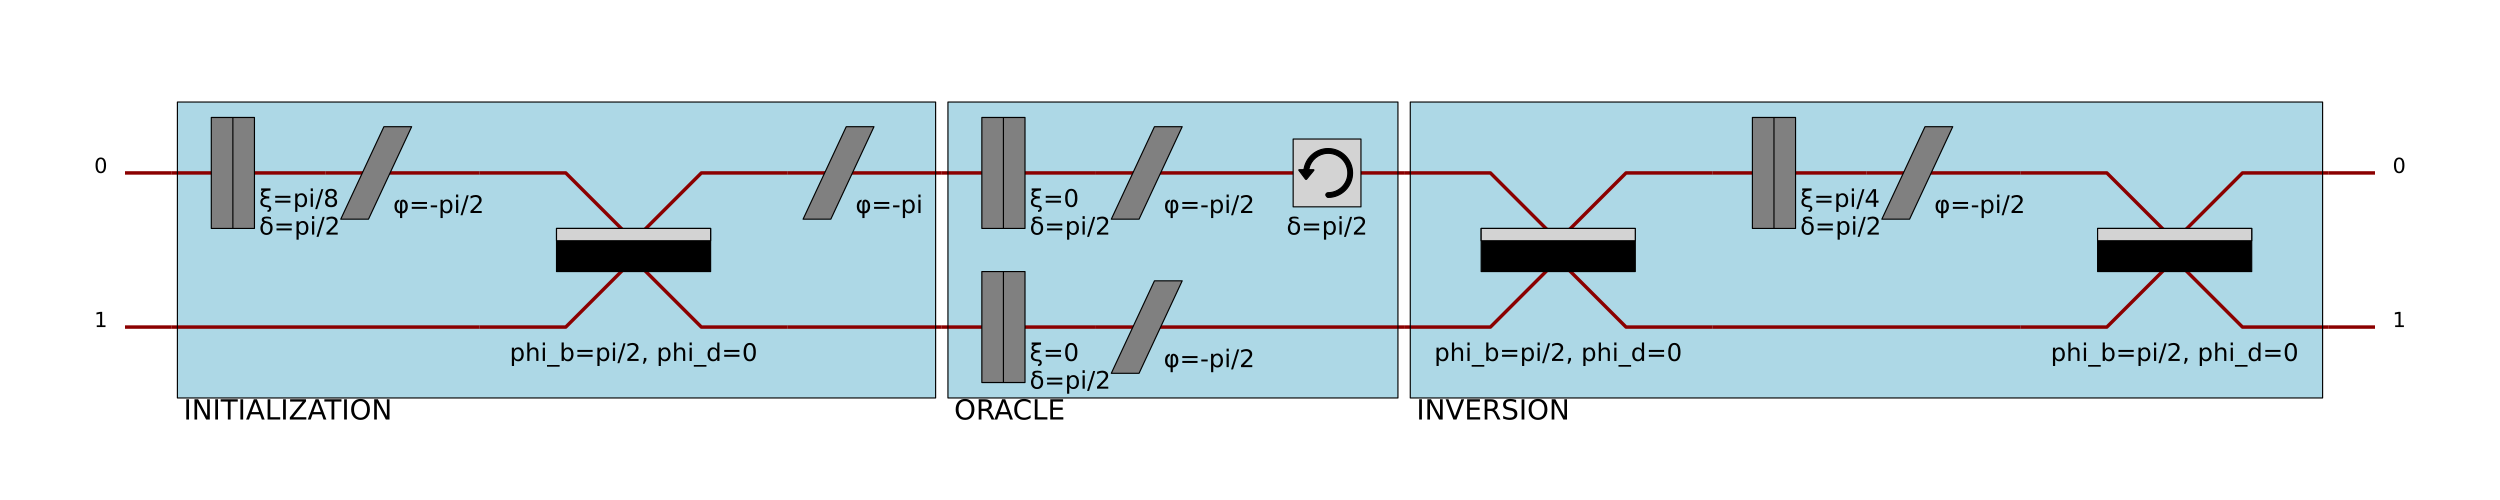
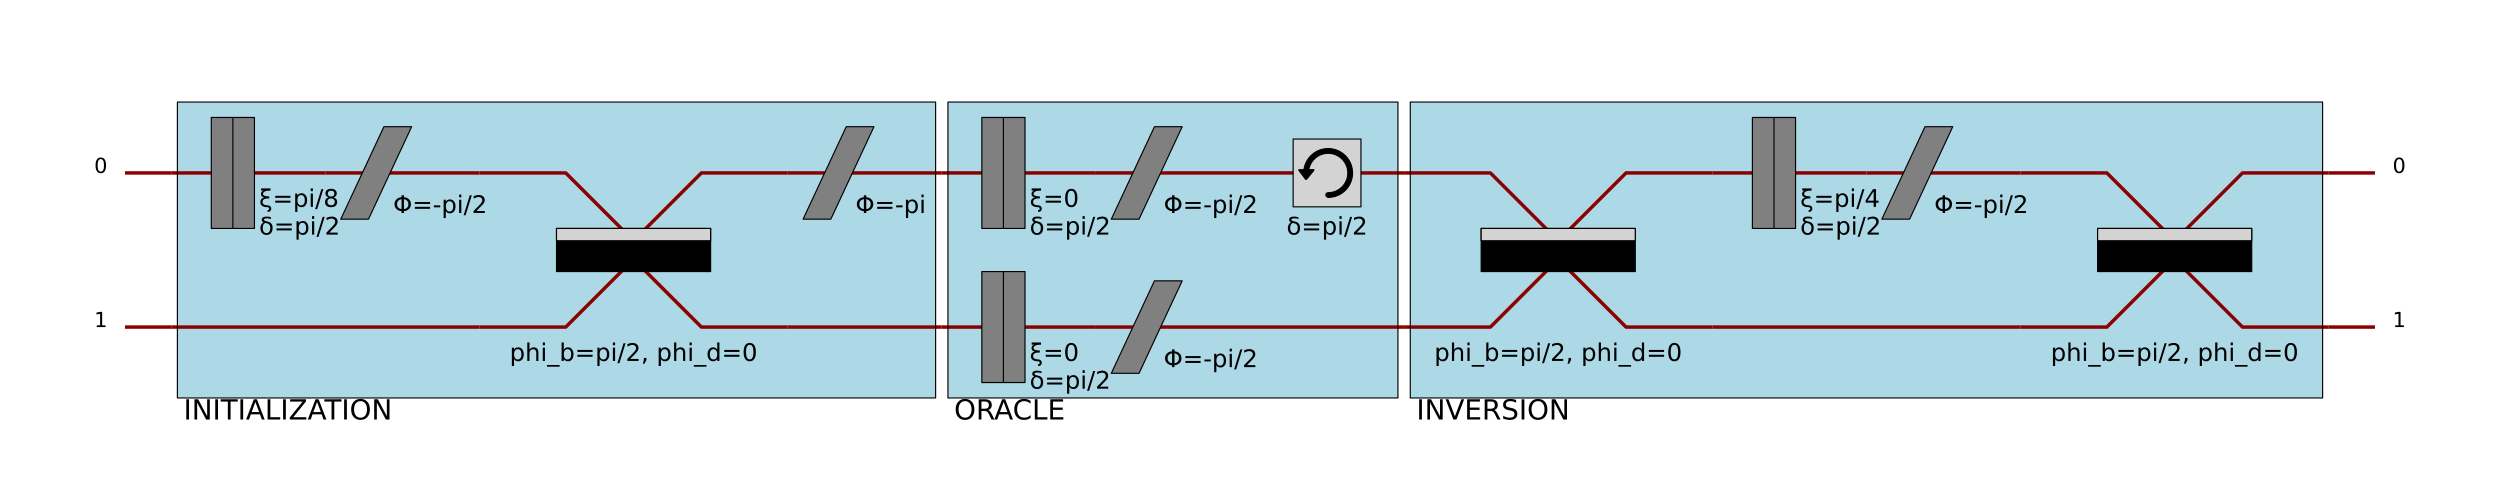
<svg xmlns="http://www.w3.org/2000/svg" xmlns:xlink="http://www.w3.org/1999/xlink" width="2160pt" height="432pt" viewBox="0 0 2160 432" version="1.1">
  <defs>
    <style type="text/css">*{stroke-linejoin: round; stroke-linecap: butt}</style>
  </defs>
  <g id="figure_1">
    <g id="patch_1">
      <path d="M 0 432 L 2160 432 L 2160 0 L 0 0 z " style="fill: #ffffff" />
    </g>
    <g id="axes_1">
      <g id="PatchCollection_1">
        <path d="M 108 149.425 L 147.945 149.425 " clip-path="url(#staticClipPath)" style="fill: none; stroke: #8b0000; stroke-width: 3" />
        <path d="M 108 282.575 L 147.945 282.575 " clip-path="url(#staticClipPath)" style="fill: none; stroke: #8b0000; stroke-width: 3" />
        <path d="M 153.271 88.175 L 808.373 88.175 L 808.373 343.825 L 153.271 343.825 z " clip-path="url(#staticClipPath)" style="fill: #add8e6" />
        <path d="M 147.945 149.425 L 281.096 149.425 " clip-path="url(#staticClipPath)" style="fill: none; stroke: #8b0000; stroke-width: 3" />
        <path d="M 182.564 101.49 L 219.847 101.49 L 219.847 197.359 L 182.564 197.359 z " clip-path="url(#staticClipPath)" style="fill: #808080; stroke: #000000" />
        <path d="M 201.205 101.49 L 201.205 197.359 " clip-path="url(#staticClipPath)" style="fill: none; stroke: #000000" />
        <path d="M 281.096 149.425 L 414.247 149.425 " clip-path="url(#staticClipPath)" style="fill: none; stroke: #8b0000; stroke-width: 3" />
        <path d="M 294.411 189.37 L 318.378 189.37 L 355.66 109.479 L 331.693 109.479 L 294.411 189.37 L 318.378 189.37 z " clip-path="url(#staticClipPath)" style="fill: #808080; stroke: #000000" />
        <path d="M 147.945 282.575 L 414.247 282.575 " clip-path="url(#staticClipPath)" style="fill: none; stroke: #8b0000; stroke-width: 3" />
        <path d="M 414.247 149.425 L 488.811 149.425 L 539.408 200.022 " clip-path="url(#staticClipPath)" style="fill: none; stroke: #8b0000; stroke-width: 3" />
        <path d="M 555.386 200.022 L 605.984 149.425 L 680.548 149.425 " clip-path="url(#staticClipPath)" style="fill: none; stroke: #8b0000; stroke-width: 3" />
        <path d="M 414.247 282.575 L 488.811 282.575 L 539.408 231.978 " clip-path="url(#staticClipPath)" style="fill: none; stroke: #8b0000; stroke-width: 3" />
        <path d="M 555.386 231.978 L 605.984 282.575 L 680.548 282.575 " clip-path="url(#staticClipPath)" style="fill: none; stroke: #8b0000; stroke-width: 3" />
        <path d="M 480.822 197.359 L 613.973 197.359 L 613.973 234.641 L 480.822 234.641 z " clip-path="url(#staticClipPath)" style="stroke: #000000" />
        <path d="M 480.822 197.359 L 613.973 197.359 L 613.973 208.011 L 480.822 208.011 z " clip-path="url(#staticClipPath)" style="fill: #d3d3d3; stroke: #000000" />
        <path d="M 680.548 149.425 L 813.699 149.425 " clip-path="url(#staticClipPath)" style="fill: none; stroke: #8b0000; stroke-width: 3" />
        <path d="M 693.863 189.37 L 717.83 189.37 L 755.112 109.479 L 731.145 109.479 L 693.863 189.37 L 717.83 189.37 z " clip-path="url(#staticClipPath)" style="fill: #808080; stroke: #000000" />
        <path d="M 680.548 282.575 L 813.699 282.575 " clip-path="url(#staticClipPath)" style="fill: none; stroke: #8b0000; stroke-width: 3" />
        <path d="M 153.271 88.175 L 808.373 88.175 L 808.373 343.825 L 153.271 343.825 L 153.271 88.175 z " clip-path="url(#staticClipPath)" style="fill: none; stroke: #000000" />
        <path d="M 819.025 88.175 L 1207.825 88.175 L 1207.825 343.825 L 819.025 343.825 z " clip-path="url(#staticClipPath)" style="fill: #add8e6" />
        <path d="M 813.699 149.425 L 946.849 149.425 " clip-path="url(#staticClipPath)" style="fill: none; stroke: #8b0000; stroke-width: 3" />
        <path d="M 848.318 101.49 L 885.6 101.49 L 885.6 197.359 L 848.318 197.359 z " clip-path="url(#staticClipPath)" style="fill: #808080; stroke: #000000" />
        <path d="M 866.959 101.49 L 866.959 197.359 " clip-path="url(#staticClipPath)" style="fill: none; stroke: #000000" />
        <path d="M 946.849 149.425 L 1080 149.425 " clip-path="url(#staticClipPath)" style="fill: none; stroke: #8b0000; stroke-width: 3" />
        <path d="M 960.164 189.37 L 984.132 189.37 L 1021.414 109.479 L 997.447 109.479 L 960.164 189.37 L 984.132 189.37 z " clip-path="url(#staticClipPath)" style="fill: #808080; stroke: #000000" />
        <path d="M 1080 149.425 L 1119.945 149.425 " clip-path="url(#staticClipPath)" style="fill: none; stroke: #8b0000; stroke-width: 3" />
        <path d="M 1173.205 149.425 L 1213.151 149.425 " clip-path="url(#staticClipPath)" style="fill: none; stroke: #8b0000; stroke-width: 3" />
        <path d="M 1117.282 120.132 L 1175.868 120.132 L 1175.868 178.718 L 1117.282 178.718 z " clip-path="url(#staticClipPath)" style="fill: #d3d3d3; stroke: #000000" />
        <path d="M 1127.934 154.751 C 1128.219 155.1 1128.68 155.1 1128.965 154.751 L 1135.103 147.238 C 1135.388 146.889 1135.255 146.607 1134.805 146.607 L 1131.556 146.607 C 1131.106 146.607 1130.8 146.248 1130.898 145.808 C 1132.573 138.176 1139.385 132.445 1147.515 132.445 C 1156.9 132.445 1164.532 140.08 1164.532 149.462 C 1164.532 158.844 1156.9 166.479 1147.515 166.479 C 1146.392 166.479 1145.478 167.39 1145.478 168.516 Q 1146.389 170.554 1147.515 170.554 C 1159.145 170.554 1168.606 161.095 1168.606 149.462 C 1168.606 137.833 1159.147 128.371 1147.515 128.371 C 1137.135 128.371 1128.485 135.913 1126.747 145.803 C 1126.669 146.246 1126.257 146.608 1125.806 146.608 L 1122.608 146.608 C 1122.158 146.608 1122.025 146.89 1122.31 147.239 L 1127.934 154.751 " clip-path="url(#staticClipPath)" style="stroke: #000000" />
        <path d="M 813.699 282.575 L 946.849 282.575 " clip-path="url(#staticClipPath)" style="fill: none; stroke: #8b0000; stroke-width: 3" />
        <path d="M 848.318 234.641 L 885.6 234.641 L 885.6 330.51 L 848.318 330.51 z " clip-path="url(#staticClipPath)" style="fill: #808080; stroke: #000000" />
        <path d="M 866.959 234.641 L 866.959 330.51 " clip-path="url(#staticClipPath)" style="fill: none; stroke: #000000" />
        <path d="M 946.849 282.575 L 1080 282.575 " clip-path="url(#staticClipPath)" style="fill: none; stroke: #8b0000; stroke-width: 3" />
        <path d="M 960.164 322.521 L 984.132 322.521 L 1021.414 242.63 L 997.447 242.63 L 960.164 322.521 L 984.132 322.521 z " clip-path="url(#staticClipPath)" style="fill: #808080; stroke: #000000" />
        <path d="M 1080 282.575 L 1213.151 282.575 " clip-path="url(#staticClipPath)" style="fill: none; stroke: #8b0000; stroke-width: 3" />
        <path d="M 819.025 88.175 L 1207.825 88.175 L 1207.825 343.825 L 819.025 343.825 L 819.025 88.175 z " clip-path="url(#staticClipPath)" style="fill: none; stroke: #000000" />
        <path d="M 1218.477 88.175 L 2006.729 88.175 L 2006.729 343.825 L 1218.477 343.825 z " clip-path="url(#staticClipPath)" style="fill: #add8e6" />
        <path d="M 1213.151 149.425 L 1287.715 149.425 L 1338.312 200.022 " clip-path="url(#staticClipPath)" style="fill: none; stroke: #8b0000; stroke-width: 3" />
        <path d="M 1354.29 200.022 L 1404.888 149.425 L 1479.452 149.425 " clip-path="url(#staticClipPath)" style="fill: none; stroke: #8b0000; stroke-width: 3" />
        <path d="M 1213.151 282.575 L 1287.715 282.575 L 1338.312 231.978 " clip-path="url(#staticClipPath)" style="fill: none; stroke: #8b0000; stroke-width: 3" />
        <path d="M 1354.29 231.978 L 1404.888 282.575 L 1479.452 282.575 " clip-path="url(#staticClipPath)" style="fill: none; stroke: #8b0000; stroke-width: 3" />
        <path d="M 1279.726 197.359 L 1412.877 197.359 L 1412.877 234.641 L 1279.726 234.641 z " clip-path="url(#staticClipPath)" style="stroke: #000000" />
        <path d="M 1279.726 197.359 L 1412.877 197.359 L 1412.877 208.011 L 1279.726 208.011 z " clip-path="url(#staticClipPath)" style="fill: #d3d3d3; stroke: #000000" />
        <path d="M 1479.452 149.425 L 1612.603 149.425 " clip-path="url(#staticClipPath)" style="fill: none; stroke: #8b0000; stroke-width: 3" />
        <path d="M 1514.071 101.49 L 1551.353 101.49 L 1551.353 197.359 L 1514.071 197.359 z " clip-path="url(#staticClipPath)" style="fill: #808080; stroke: #000000" />
        <path d="M 1532.712 101.49 L 1532.712 197.359 " clip-path="url(#staticClipPath)" style="fill: none; stroke: #000000" />
        <path d="M 1612.603 149.425 L 1745.753 149.425 " clip-path="url(#staticClipPath)" style="fill: none; stroke: #8b0000; stroke-width: 3" />
        <path d="M 1625.918 189.37 L 1649.885 189.37 L 1687.167 109.479 L 1663.2 109.479 L 1625.918 189.37 L 1649.885 189.37 z " clip-path="url(#staticClipPath)" style="fill: #808080; stroke: #000000" />
        <path d="M 1479.452 282.575 L 1745.753 282.575 " clip-path="url(#staticClipPath)" style="fill: none; stroke: #8b0000; stroke-width: 3" />
        <path d="M 1745.753 149.425 L 1820.318 149.425 L 1870.915 200.022 " clip-path="url(#staticClipPath)" style="fill: none; stroke: #8b0000; stroke-width: 3" />
        <path d="M 1886.893 200.022 L 1937.49 149.425 L 2012.055 149.425 " clip-path="url(#staticClipPath)" style="fill: none; stroke: #8b0000; stroke-width: 3" />
        <path d="M 1745.753 282.575 L 1820.318 282.575 L 1870.915 231.978 " clip-path="url(#staticClipPath)" style="fill: none; stroke: #8b0000; stroke-width: 3" />
        <path d="M 1886.893 231.978 L 1937.49 282.575 L 2012.055 282.575 " clip-path="url(#staticClipPath)" style="fill: none; stroke: #8b0000; stroke-width: 3" />
        <path d="M 1812.329 197.359 L 1945.479 197.359 L 1945.479 234.641 L 1812.329 234.641 z " clip-path="url(#staticClipPath)" style="stroke: #000000" />
        <path d="M 1812.329 197.359 L 1945.479 197.359 L 1945.479 208.011 L 1812.329 208.011 z " clip-path="url(#staticClipPath)" style="fill: #d3d3d3; stroke: #000000" />
        <path d="M 1218.477 88.175 L 2006.729 88.175 L 2006.729 343.825 L 1218.477 343.825 L 1218.477 88.175 z " clip-path="url(#staticClipPath)" style="fill: none; stroke: #000000" />
        <path d="M 2012.055 149.425 L 2052 149.425 " clip-path="url(#staticClipPath)" style="fill: none; stroke: #8b0000; stroke-width: 3" />
        <path d="M 2012.055 282.575 L 2052 282.575 " clip-path="url(#staticClipPath)" style="fill: none; stroke: #8b0000; stroke-width: 3" />
      </g>
      <g id="text_1">
        <g transform="translate(81.36986 149.4247)scale(0.18 -0.18)">
          <defs>
            <path id="DejaVuSans-30" d="M 2034 4250 Q 1547 4250 1301 3770 Q 1056 3291 1056 2328 Q 1056 1369 1301 889 Q 1547 409 2034 409 Q 2525 409 2770 889 Q 3016 1369 3016 2328 Q 3016 3291 2770 3770 Q 2525 4250 2034 4250 z M 2034 4750 Q 2819 4750 3233 4129 Q 3647 3509 3647 2328 Q 3647 1150 3233 529 Q 2819 -91 2034 -91 Q 1250 -91 836 529 Q 422 1150 422 2328 Q 422 3509 836 4129 Q 1250 4750 2034 4750 z " transform="scale(0.015625)" />
          </defs>
          <use xlink:href="#DejaVuSans-30" />
        </g>
      </g>
      <g id="text_2">
        <g transform="translate(81.36986 282.5753)scale(0.18 -0.18)">
          <defs>
            <path id="DejaVuSans-31" d="M 794 531 L 1825 531 L 1825 4091 L 703 3866 L 703 4441 L 1819 4666 L 2450 4666 L 2450 531 L 3481 531 L 3481 0 L 794 0 L 794 531 z " transform="scale(0.015625)" />
          </defs>
          <use xlink:href="#DejaVuSans-31" />
        </g>
      </g>
      <g id="text_3">
        <g transform="translate(223.8411 178.7178)scale(0.21 -0.21)">
          <defs>
            <path id="DejaVuSans-3be" d="M 2281 397 Q 2694 394 2941 159 Q 3203 -88 3203 -463 Q 3203 -822 2972 -1072 Q 2722 -1344 2213 -1344 Q 2213 -1109 2213 -872 Q 2428 -888 2559 -750 Q 2659 -641 2659 -525 Q 2659 -359 2559 -222 Q 2463 -91 2281 -91 Q 334 -91 334 1275 Q 334 2213 1375 2488 Q 500 2600 500 3413 Q 500 4028 1188 4284 L 538 4284 L 538 4863 L 3003 4863 L 3003 4284 Q 1038 4284 1038 3375 Q 1038 2778 2688 2750 L 2688 2219 Q 906 2288 913 1275 Q 916 428 2281 397 z " transform="scale(0.015625)" />
            <path id="DejaVuSans-3d" d="M 678 2906 L 4684 2906 L 4684 2381 L 678 2381 L 678 2906 z M 678 1631 L 4684 1631 L 4684 1100 L 678 1100 L 678 1631 z " transform="scale(0.015625)" />
            <path id="DejaVuSans-70" d="M 1159 525 L 1159 -1331 L 581 -1331 L 581 3500 L 1159 3500 L 1159 2969 Q 1341 3281 1617 3432 Q 1894 3584 2278 3584 Q 2916 3584 3314 3078 Q 3713 2572 3713 1747 Q 3713 922 3314 415 Q 2916 -91 2278 -91 Q 1894 -91 1617 61 Q 1341 213 1159 525 z M 3116 1747 Q 3116 2381 2855 2742 Q 2594 3103 2138 3103 Q 1681 3103 1420 2742 Q 1159 2381 1159 1747 Q 1159 1113 1420 752 Q 1681 391 2138 391 Q 2594 391 2855 752 Q 3116 1113 3116 1747 z " transform="scale(0.015625)" />
            <path id="DejaVuSans-69" d="M 603 3500 L 1178 3500 L 1178 0 L 603 0 L 603 3500 z M 603 4863 L 1178 4863 L 1178 4134 L 603 4134 L 603 4863 z " transform="scale(0.015625)" />
            <path id="DejaVuSans-2f" d="M 1625 4666 L 2156 4666 L 531 -594 L 0 -594 L 1625 4666 z " transform="scale(0.015625)" />
            <path id="DejaVuSans-38" d="M 2034 2216 Q 1584 2216 1326 1975 Q 1069 1734 1069 1313 Q 1069 891 1326 650 Q 1584 409 2034 409 Q 2484 409 2743 651 Q 3003 894 3003 1313 Q 3003 1734 2745 1975 Q 2488 2216 2034 2216 z M 1403 2484 Q 997 2584 770 2862 Q 544 3141 544 3541 Q 544 4100 942 4425 Q 1341 4750 2034 4750 Q 2731 4750 3128 4425 Q 3525 4100 3525 3541 Q 3525 3141 3298 2862 Q 3072 2584 2669 2484 Q 3125 2378 3379 2068 Q 3634 1759 3634 1313 Q 3634 634 3220 271 Q 2806 -91 2034 -91 Q 1263 -91 848 271 Q 434 634 434 1313 Q 434 1759 690 2068 Q 947 2378 1403 2484 z M 1172 3481 Q 1172 3119 1398 2916 Q 1625 2713 2034 2713 Q 2441 2713 2670 2916 Q 2900 3119 2900 3481 Q 2900 3844 2670 4047 Q 2441 4250 2034 4250 Q 1625 4250 1398 4047 Q 1172 3844 1172 3481 z " transform="scale(0.015625)" />
          </defs>
          <use xlink:href="#DejaVuSans-3be" />
          <use xlink:href="#DejaVuSans-3d" x="55.762" />
          <use xlink:href="#DejaVuSans-70" x="139.551" />
          <use xlink:href="#DejaVuSans-69" x="203.027" />
          <use xlink:href="#DejaVuSans-2f" x="230.811" />
          <use xlink:href="#DejaVuSans-38" x="264.502" />
        </g>
      </g>
      <g id="text_4">
        <g transform="translate(223.8411 202.6849)scale(0.21 -0.21)">
          <defs>
            <path id="DejaVuSans-3b4" d="M 3138 4053 Q 2819 4272 2072 4272 Q 1281 4272 1281 3906 Q 1281 3619 2106 3469 Q 2756 3353 3122 3003 Q 3566 2581 3566 1716 Q 3566 888 3138 400 Q 2709 -91 1959 -91 Q 1213 -91 781 400 Q 353 888 353 1747 Q 353 2384 781 2900 Q 947 3100 1181 3213 Q 694 3459 694 3900 Q 694 4750 2072 4750 Q 2763 4750 3138 4531 L 3138 4053 z M 1613 3056 Q 1400 2966 1228 2738 Q 959 2384 959 1747 Q 959 1113 1225 756 Q 1494 397 1959 397 Q 2419 397 2687 759 Q 2956 1122 2956 1716 Q 2956 2338 2672 2638 Q 2369 2959 1975 2994 Q 1775 3013 1613 3056 z " transform="scale(0.015625)" />
            <path id="DejaVuSans-32" d="M 1228 531 L 3431 531 L 3431 0 L 469 0 L 469 531 Q 828 903 1448 1529 Q 2069 2156 2228 2338 Q 2531 2678 2651 2914 Q 2772 3150 2772 3378 Q 2772 3750 2511 3984 Q 2250 4219 1831 4219 Q 1534 4219 1204 4116 Q 875 4013 500 3803 L 500 4441 Q 881 4594 1212 4672 Q 1544 4750 1819 4750 Q 2544 4750 2975 4387 Q 3406 4025 3406 3419 Q 3406 3131 3298 2873 Q 3191 2616 2906 2266 Q 2828 2175 2409 1742 Q 1991 1309 1228 531 z " transform="scale(0.015625)" />
          </defs>
          <use xlink:href="#DejaVuSans-3b4" />
          <use xlink:href="#DejaVuSans-3d" x="61.182" />
          <use xlink:href="#DejaVuSans-70" x="144.971" />
          <use xlink:href="#DejaVuSans-69" x="208.447" />
          <use xlink:href="#DejaVuSans-2f" x="236.23" />
          <use xlink:href="#DejaVuSans-32" x="269.922" />
        </g>
      </g>
      <g id="text_5">
        <g transform="translate(339.6822 184.0438)scale(0.21 -0.21)">
          <defs>
-             <path id="DejaVuSans-3c6" d="M 2591 3034 Q 2388 3034 2388 2581 L 2388 438 Q 2684 438 2981 763 Q 3247 1053 3247 1750 Q 3247 2400 2978 2750 Q 2759 3034 2591 3034 z M 2591 3525 Q 3028 3525 3425 3113 Q 3853 2672 3853 1750 Q 3853 903 3425 400 Q 3022 -75 2388 -75 L 2388 -1331 L 1816 -1331 L 1816 -78 Q 1194 -78 775 400 Q 350 888 350 1747 Q 350 2641 775 3097 Q 1094 3438 1613 3525 L 1613 3016 Q 1406 2944 1225 2700 Q 956 2341 956 1747 Q 956 1116 1225 756 Q 1466 434 1816 434 L 1816 2581 Q 1816 3525 2591 3525 z " transform="scale(0.015625)" />
+             <path id="DejaVuSans-3a6" d="M 2206 3644 Q 1738 3578 1431 3306 Q 1025 2947 1025 2328 Q 1025 1713 1431 1353 Q 1738 1081 2206 1016 L 2206 3644 z M 2838 1016 Q 3306 1081 3613 1353 Q 4013 1713 4013 2328 Q 4013 2947 3613 3306 Q 3306 3578 2838 3644 L 2838 1016 z M 2206 494 Q 1444 563 950 981 Q 359 1481 359 2328 Q 359 3175 950 3678 Q 1441 4100 2206 4169 L 2206 4666 L 2838 4666 L 2838 4169 Q 3600 4097 4091 3678 Q 4678 3175 4678 2328 Q 4678 1484 4091 981 Q 3600 563 2838 491 L 2838 0 L 2206 0 L 2206 494 z " transform="scale(0.015625)" />
            <path id="DejaVuSans-2d" d="M 313 2009 L 1997 2009 L 1997 1497 L 313 1497 L 313 2009 z " transform="scale(0.015625)" />
          </defs>
-           <use xlink:href="#DejaVuSans-3c6" />
-           <use xlink:href="#DejaVuSans-3d" x="65.967" />
-           <use xlink:href="#DejaVuSans-2d" x="149.756" />
-           <use xlink:href="#DejaVuSans-70" x="185.84" />
-           <use xlink:href="#DejaVuSans-69" x="249.316" />
-           <use xlink:href="#DejaVuSans-2f" x="277.1" />
-           <use xlink:href="#DejaVuSans-32" x="310.791" />
+           <use xlink:href="#DejaVuSans-3a6" />
+           <use xlink:href="#DejaVuSans-3d" x="78.711" />
+           <use xlink:href="#DejaVuSans-2d" x="162.5" />
+           <use xlink:href="#DejaVuSans-70" x="198.584" />
+           <use xlink:href="#DejaVuSans-69" x="262.061" />
+           <use xlink:href="#DejaVuSans-2f" x="289.844" />
+           <use xlink:href="#DejaVuSans-32" x="323.535" />
        </g>
      </g>
      <g id="text_6">
        <g transform="translate(440.3383 311.8685)scale(0.21 -0.21)">
          <defs>
            <path id="DejaVuSans-68" d="M 3513 2113 L 3513 0 L 2938 0 L 2938 2094 Q 2938 2591 2744 2837 Q 2550 3084 2163 3084 Q 1697 3084 1428 2787 Q 1159 2491 1159 1978 L 1159 0 L 581 0 L 581 4863 L 1159 4863 L 1159 2956 Q 1366 3272 1645 3428 Q 1925 3584 2291 3584 Q 2894 3584 3203 3211 Q 3513 2838 3513 2113 z " transform="scale(0.015625)" />
            <path id="DejaVuSans-5f" d="M 3263 -1063 L 3263 -1509 L -63 -1509 L -63 -1063 L 3263 -1063 z " transform="scale(0.015625)" />
            <path id="DejaVuSans-62" d="M 3116 1747 Q 3116 2381 2855 2742 Q 2594 3103 2138 3103 Q 1681 3103 1420 2742 Q 1159 2381 1159 1747 Q 1159 1113 1420 752 Q 1681 391 2138 391 Q 2594 391 2855 752 Q 3116 1113 3116 1747 z M 1159 2969 Q 1341 3281 1617 3432 Q 1894 3584 2278 3584 Q 2916 3584 3314 3078 Q 3713 2572 3713 1747 Q 3713 922 3314 415 Q 2916 -91 2278 -91 Q 1894 -91 1617 61 Q 1341 213 1159 525 L 1159 0 L 581 0 L 581 4863 L 1159 4863 L 1159 2969 z " transform="scale(0.015625)" />
            <path id="DejaVuSans-2c" d="M 750 794 L 1409 794 L 1409 256 L 897 -744 L 494 -744 L 750 256 L 750 794 z " transform="scale(0.015625)" />
            <path id="DejaVuSans-20" transform="scale(0.015625)" />
            <path id="DejaVuSans-64" d="M 2906 2969 L 2906 4863 L 3481 4863 L 3481 0 L 2906 0 L 2906 525 Q 2725 213 2448 61 Q 2172 -91 1784 -91 Q 1150 -91 751 415 Q 353 922 353 1747 Q 353 2572 751 3078 Q 1150 3584 1784 3584 Q 2172 3584 2448 3432 Q 2725 3281 2906 2969 z M 947 1747 Q 947 1113 1208 752 Q 1469 391 1925 391 Q 2381 391 2643 752 Q 2906 1113 2906 1747 Q 2906 2381 2643 2742 Q 2381 3103 1925 3103 Q 1469 3103 1208 2742 Q 947 2381 947 1747 z " transform="scale(0.015625)" />
          </defs>
          <use xlink:href="#DejaVuSans-70" />
          <use xlink:href="#DejaVuSans-68" x="63.477" />
          <use xlink:href="#DejaVuSans-69" x="126.855" />
          <use xlink:href="#DejaVuSans-5f" x="154.639" />
          <use xlink:href="#DejaVuSans-62" x="204.639" />
          <use xlink:href="#DejaVuSans-3d" x="268.115" />
          <use xlink:href="#DejaVuSans-70" x="351.904" />
          <use xlink:href="#DejaVuSans-69" x="415.381" />
          <use xlink:href="#DejaVuSans-2f" x="443.164" />
          <use xlink:href="#DejaVuSans-32" x="476.855" />
          <use xlink:href="#DejaVuSans-2c" x="540.479" />
          <use xlink:href="#DejaVuSans-20" x="572.266" />
          <use xlink:href="#DejaVuSans-70" x="604.053" />
          <use xlink:href="#DejaVuSans-68" x="667.529" />
          <use xlink:href="#DejaVuSans-69" x="730.908" />
          <use xlink:href="#DejaVuSans-5f" x="758.691" />
          <use xlink:href="#DejaVuSans-64" x="808.691" />
          <use xlink:href="#DejaVuSans-3d" x="872.168" />
          <use xlink:href="#DejaVuSans-30" x="955.957" />
        </g>
      </g>
      <g id="text_7">
        <g transform="translate(739.1342 184.0438)scale(0.21 -0.21)">
-           <use xlink:href="#DejaVuSans-3c6" />
-           <use xlink:href="#DejaVuSans-3d" x="65.967" />
-           <use xlink:href="#DejaVuSans-2d" x="149.756" />
-           <use xlink:href="#DejaVuSans-70" x="185.84" />
-           <use xlink:href="#DejaVuSans-69" x="249.316" />
+           <use xlink:href="#DejaVuSans-3a6" />
+           <use xlink:href="#DejaVuSans-3d" x="78.711" />
+           <use xlink:href="#DejaVuSans-2d" x="162.5" />
+           <use xlink:href="#DejaVuSans-70" x="198.584" />
+           <use xlink:href="#DejaVuSans-69" x="262.061" />
        </g>
      </g>
      <g id="text_8">
        <g transform="translate(158.5973 362.4658)scale(0.24 -0.24)">
          <defs>
            <path id="DejaVuSans-49" d="M 628 4666 L 1259 4666 L 1259 0 L 628 0 L 628 4666 z " transform="scale(0.015625)" />
            <path id="DejaVuSans-4e" d="M 628 4666 L 1478 4666 L 3547 763 L 3547 4666 L 4159 4666 L 4159 0 L 3309 0 L 1241 3903 L 1241 0 L 628 0 L 628 4666 z " transform="scale(0.015625)" />
            <path id="DejaVuSans-54" d="M -19 4666 L 3928 4666 L 3928 4134 L 2272 4134 L 2272 0 L 1638 0 L 1638 4134 L -19 4134 L -19 4666 z " transform="scale(0.015625)" />
            <path id="DejaVuSans-41" d="M 2188 4044 L 1331 1722 L 3047 1722 L 2188 4044 z M 1831 4666 L 2547 4666 L 4325 0 L 3669 0 L 3244 1197 L 1141 1197 L 716 0 L 50 0 L 1831 4666 z " transform="scale(0.015625)" />
            <path id="DejaVuSans-4c" d="M 628 4666 L 1259 4666 L 1259 531 L 3531 531 L 3531 0 L 628 0 L 628 4666 z " transform="scale(0.015625)" />
            <path id="DejaVuSans-5a" d="M 359 4666 L 4025 4666 L 4025 4184 L 1075 531 L 4097 531 L 4097 0 L 288 0 L 288 481 L 3238 4134 L 359 4134 L 359 4666 z " transform="scale(0.015625)" />
            <path id="DejaVuSans-4f" d="M 2522 4238 Q 1834 4238 1429 3725 Q 1025 3213 1025 2328 Q 1025 1447 1429 934 Q 1834 422 2522 422 Q 3209 422 3611 934 Q 4013 1447 4013 2328 Q 4013 3213 3611 3725 Q 3209 4238 2522 4238 z M 2522 4750 Q 3503 4750 4090 4092 Q 4678 3434 4678 2328 Q 4678 1225 4090 567 Q 3503 -91 2522 -91 Q 1538 -91 948 565 Q 359 1222 359 2328 Q 359 3434 948 4092 Q 1538 4750 2522 4750 z " transform="scale(0.015625)" />
          </defs>
          <use xlink:href="#DejaVuSans-49" />
          <use xlink:href="#DejaVuSans-4e" x="29.492" />
          <use xlink:href="#DejaVuSans-49" x="104.297" />
          <use xlink:href="#DejaVuSans-54" x="133.789" />
          <use xlink:href="#DejaVuSans-49" x="194.873" />
          <use xlink:href="#DejaVuSans-41" x="224.365" />
          <use xlink:href="#DejaVuSans-4c" x="292.773" />
          <use xlink:href="#DejaVuSans-49" x="348.486" />
          <use xlink:href="#DejaVuSans-5a" x="377.979" />
          <use xlink:href="#DejaVuSans-41" x="446.484" />
          <use xlink:href="#DejaVuSans-54" x="507.143" />
          <use xlink:href="#DejaVuSans-49" x="568.227" />
          <use xlink:href="#DejaVuSans-4f" x="597.719" />
          <use xlink:href="#DejaVuSans-4e" x="676.43" />
        </g>
      </g>
      <g id="text_9">
        <g transform="translate(889.5945 178.7178)scale(0.21 -0.21)">
          <use xlink:href="#DejaVuSans-3be" />
          <use xlink:href="#DejaVuSans-3d" x="55.762" />
          <use xlink:href="#DejaVuSans-30" x="139.551" />
        </g>
      </g>
      <g id="text_10">
        <g transform="translate(889.5945 202.6849)scale(0.21 -0.21)">
          <use xlink:href="#DejaVuSans-3b4" />
          <use xlink:href="#DejaVuSans-3d" x="61.182" />
          <use xlink:href="#DejaVuSans-70" x="144.971" />
          <use xlink:href="#DejaVuSans-69" x="208.447" />
          <use xlink:href="#DejaVuSans-2f" x="236.23" />
          <use xlink:href="#DejaVuSans-32" x="269.922" />
        </g>
      </g>
      <g id="text_11">
        <g transform="translate(1005.436 184.0438)scale(0.21 -0.21)">
-           <use xlink:href="#DejaVuSans-3c6" />
-           <use xlink:href="#DejaVuSans-3d" x="65.967" />
-           <use xlink:href="#DejaVuSans-2d" x="149.756" />
-           <use xlink:href="#DejaVuSans-70" x="185.84" />
-           <use xlink:href="#DejaVuSans-69" x="249.316" />
-           <use xlink:href="#DejaVuSans-2f" x="277.1" />
-           <use xlink:href="#DejaVuSans-32" x="310.791" />
+           <use xlink:href="#DejaVuSans-3a6" />
+           <use xlink:href="#DejaVuSans-3d" x="78.711" />
+           <use xlink:href="#DejaVuSans-2d" x="162.5" />
+           <use xlink:href="#DejaVuSans-70" x="198.584" />
+           <use xlink:href="#DejaVuSans-69" x="262.061" />
+           <use xlink:href="#DejaVuSans-2f" x="289.844" />
+           <use xlink:href="#DejaVuSans-32" x="323.535" />
        </g>
      </g>
      <g id="text_12">
        <g transform="translate(1111.551 202.6849)scale(0.21 -0.21)">
          <use xlink:href="#DejaVuSans-3b4" />
          <use xlink:href="#DejaVuSans-3d" x="61.182" />
          <use xlink:href="#DejaVuSans-70" x="144.971" />
          <use xlink:href="#DejaVuSans-69" x="208.447" />
          <use xlink:href="#DejaVuSans-2f" x="236.23" />
          <use xlink:href="#DejaVuSans-32" x="269.922" />
        </g>
      </g>
      <g id="text_13">
        <g transform="translate(889.5945 311.8685)scale(0.21 -0.21)">
          <use xlink:href="#DejaVuSans-3be" />
          <use xlink:href="#DejaVuSans-3d" x="55.762" />
          <use xlink:href="#DejaVuSans-30" x="139.551" />
        </g>
      </g>
      <g id="text_14">
        <g transform="translate(889.5945 335.8356)scale(0.21 -0.21)">
          <use xlink:href="#DejaVuSans-3b4" />
          <use xlink:href="#DejaVuSans-3d" x="61.182" />
          <use xlink:href="#DejaVuSans-70" x="144.971" />
          <use xlink:href="#DejaVuSans-69" x="208.447" />
          <use xlink:href="#DejaVuSans-2f" x="236.23" />
          <use xlink:href="#DejaVuSans-32" x="269.922" />
        </g>
      </g>
      <g id="text_15">
        <g transform="translate(1005.436 317.1945)scale(0.21 -0.21)">
-           <use xlink:href="#DejaVuSans-3c6" />
-           <use xlink:href="#DejaVuSans-3d" x="65.967" />
-           <use xlink:href="#DejaVuSans-2d" x="149.756" />
-           <use xlink:href="#DejaVuSans-70" x="185.84" />
-           <use xlink:href="#DejaVuSans-69" x="249.316" />
-           <use xlink:href="#DejaVuSans-2f" x="277.1" />
-           <use xlink:href="#DejaVuSans-32" x="310.791" />
+           <use xlink:href="#DejaVuSans-3a6" />
+           <use xlink:href="#DejaVuSans-3d" x="78.711" />
+           <use xlink:href="#DejaVuSans-2d" x="162.5" />
+           <use xlink:href="#DejaVuSans-70" x="198.584" />
+           <use xlink:href="#DejaVuSans-69" x="262.061" />
+           <use xlink:href="#DejaVuSans-2f" x="289.844" />
+           <use xlink:href="#DejaVuSans-32" x="323.535" />
        </g>
      </g>
      <g id="text_16">
        <g transform="translate(824.3507 362.4658)scale(0.24 -0.24)">
          <defs>
            <path id="DejaVuSans-52" d="M 2841 2188 Q 3044 2119 3236 1894 Q 3428 1669 3622 1275 L 4263 0 L 3584 0 L 2988 1197 Q 2756 1666 2539 1819 Q 2322 1972 1947 1972 L 1259 1972 L 1259 0 L 628 0 L 628 4666 L 2053 4666 Q 2853 4666 3247 4331 Q 3641 3997 3641 3322 Q 3641 2881 3436 2590 Q 3231 2300 2841 2188 z M 1259 4147 L 1259 2491 L 2053 2491 Q 2509 2491 2742 2702 Q 2975 2913 2975 3322 Q 2975 3731 2742 3939 Q 2509 4147 2053 4147 L 1259 4147 z " transform="scale(0.015625)" />
            <path id="DejaVuSans-43" d="M 4122 4306 L 4122 3641 Q 3803 3938 3442 4084 Q 3081 4231 2675 4231 Q 1875 4231 1450 3742 Q 1025 3253 1025 2328 Q 1025 1406 1450 917 Q 1875 428 2675 428 Q 3081 428 3442 575 Q 3803 722 4122 1019 L 4122 359 Q 3791 134 3420 21 Q 3050 -91 2638 -91 Q 1578 -91 968 557 Q 359 1206 359 2328 Q 359 3453 968 4101 Q 1578 4750 2638 4750 Q 3056 4750 3426 4639 Q 3797 4528 4122 4306 z " transform="scale(0.015625)" />
            <path id="DejaVuSans-45" d="M 628 4666 L 3578 4666 L 3578 4134 L 1259 4134 L 1259 2753 L 3481 2753 L 3481 2222 L 1259 2222 L 1259 531 L 3634 531 L 3634 0 L 628 0 L 628 4666 z " transform="scale(0.015625)" />
          </defs>
          <use xlink:href="#DejaVuSans-4f" />
          <use xlink:href="#DejaVuSans-52" x="78.711" />
          <use xlink:href="#DejaVuSans-41" x="144.193" />
          <use xlink:href="#DejaVuSans-43" x="210.852" />
          <use xlink:href="#DejaVuSans-4c" x="280.676" />
          <use xlink:href="#DejaVuSans-45" x="336.389" />
        </g>
      </g>
      <g id="text_17">
        <g transform="translate(1239.242 311.8685)scale(0.21 -0.21)">
          <use xlink:href="#DejaVuSans-70" />
          <use xlink:href="#DejaVuSans-68" x="63.477" />
          <use xlink:href="#DejaVuSans-69" x="126.855" />
          <use xlink:href="#DejaVuSans-5f" x="154.639" />
          <use xlink:href="#DejaVuSans-62" x="204.639" />
          <use xlink:href="#DejaVuSans-3d" x="268.115" />
          <use xlink:href="#DejaVuSans-70" x="351.904" />
          <use xlink:href="#DejaVuSans-69" x="415.381" />
          <use xlink:href="#DejaVuSans-2f" x="443.164" />
          <use xlink:href="#DejaVuSans-32" x="476.855" />
          <use xlink:href="#DejaVuSans-2c" x="540.479" />
          <use xlink:href="#DejaVuSans-20" x="572.266" />
          <use xlink:href="#DejaVuSans-70" x="604.053" />
          <use xlink:href="#DejaVuSans-68" x="667.529" />
          <use xlink:href="#DejaVuSans-69" x="730.908" />
          <use xlink:href="#DejaVuSans-5f" x="758.691" />
          <use xlink:href="#DejaVuSans-64" x="808.691" />
          <use xlink:href="#DejaVuSans-3d" x="872.168" />
          <use xlink:href="#DejaVuSans-30" x="955.957" />
        </g>
      </g>
      <g id="text_18">
        <g transform="translate(1555.348 178.7178)scale(0.21 -0.21)">
          <defs>
            <path id="DejaVuSans-34" d="M 2419 4116 L 825 1625 L 2419 1625 L 2419 4116 z M 2253 4666 L 3047 4666 L 3047 1625 L 3713 1625 L 3713 1100 L 3047 1100 L 3047 0 L 2419 0 L 2419 1100 L 313 1100 L 313 1709 L 2253 4666 z " transform="scale(0.015625)" />
          </defs>
          <use xlink:href="#DejaVuSans-3be" />
          <use xlink:href="#DejaVuSans-3d" x="55.762" />
          <use xlink:href="#DejaVuSans-70" x="139.551" />
          <use xlink:href="#DejaVuSans-69" x="203.027" />
          <use xlink:href="#DejaVuSans-2f" x="230.811" />
          <use xlink:href="#DejaVuSans-34" x="264.502" />
        </g>
      </g>
      <g id="text_19">
        <g transform="translate(1555.348 202.6849)scale(0.21 -0.21)">
          <use xlink:href="#DejaVuSans-3b4" />
          <use xlink:href="#DejaVuSans-3d" x="61.182" />
          <use xlink:href="#DejaVuSans-70" x="144.971" />
          <use xlink:href="#DejaVuSans-69" x="208.447" />
          <use xlink:href="#DejaVuSans-2f" x="236.23" />
          <use xlink:href="#DejaVuSans-32" x="269.922" />
        </g>
      </g>
      <g id="text_20">
        <g transform="translate(1671.189 184.0438)scale(0.21 -0.21)">
-           <use xlink:href="#DejaVuSans-3c6" />
-           <use xlink:href="#DejaVuSans-3d" x="65.967" />
-           <use xlink:href="#DejaVuSans-2d" x="149.756" />
-           <use xlink:href="#DejaVuSans-70" x="185.84" />
-           <use xlink:href="#DejaVuSans-69" x="249.316" />
-           <use xlink:href="#DejaVuSans-2f" x="277.1" />
-           <use xlink:href="#DejaVuSans-32" x="310.791" />
+           <use xlink:href="#DejaVuSans-3a6" />
+           <use xlink:href="#DejaVuSans-3d" x="78.711" />
+           <use xlink:href="#DejaVuSans-2d" x="162.5" />
+           <use xlink:href="#DejaVuSans-70" x="198.584" />
+           <use xlink:href="#DejaVuSans-69" x="262.061" />
+           <use xlink:href="#DejaVuSans-2f" x="289.844" />
+           <use xlink:href="#DejaVuSans-32" x="323.535" />
        </g>
      </g>
      <g id="text_21">
        <g transform="translate(1771.845 311.8685)scale(0.21 -0.21)">
          <use xlink:href="#DejaVuSans-70" />
          <use xlink:href="#DejaVuSans-68" x="63.477" />
          <use xlink:href="#DejaVuSans-69" x="126.855" />
          <use xlink:href="#DejaVuSans-5f" x="154.639" />
          <use xlink:href="#DejaVuSans-62" x="204.639" />
          <use xlink:href="#DejaVuSans-3d" x="268.115" />
          <use xlink:href="#DejaVuSans-70" x="351.904" />
          <use xlink:href="#DejaVuSans-69" x="415.381" />
          <use xlink:href="#DejaVuSans-2f" x="443.164" />
          <use xlink:href="#DejaVuSans-32" x="476.855" />
          <use xlink:href="#DejaVuSans-2c" x="540.479" />
          <use xlink:href="#DejaVuSans-20" x="572.266" />
          <use xlink:href="#DejaVuSans-70" x="604.053" />
          <use xlink:href="#DejaVuSans-68" x="667.529" />
          <use xlink:href="#DejaVuSans-69" x="730.908" />
          <use xlink:href="#DejaVuSans-5f" x="758.691" />
          <use xlink:href="#DejaVuSans-64" x="808.691" />
          <use xlink:href="#DejaVuSans-3d" x="872.168" />
          <use xlink:href="#DejaVuSans-30" x="955.957" />
        </g>
      </g>
      <g id="text_22">
        <g transform="translate(1223.803 362.4658)scale(0.24 -0.24)">
          <defs>
            <path id="DejaVuSans-56" d="M 1831 0 L 50 4666 L 709 4666 L 2188 738 L 3669 4666 L 4325 4666 L 2547 0 L 1831 0 z " transform="scale(0.015625)" />
            <path id="DejaVuSans-53" d="M 3425 4513 L 3425 3897 Q 3066 4069 2747 4153 Q 2428 4238 2131 4238 Q 1616 4238 1336 4038 Q 1056 3838 1056 3469 Q 1056 3159 1242 3001 Q 1428 2844 1947 2747 L 2328 2669 Q 3034 2534 3370 2195 Q 3706 1856 3706 1288 Q 3706 609 3251 259 Q 2797 -91 1919 -91 Q 1588 -91 1214 -16 Q 841 59 441 206 L 441 856 Q 825 641 1194 531 Q 1563 422 1919 422 Q 2459 422 2753 634 Q 3047 847 3047 1241 Q 3047 1584 2836 1778 Q 2625 1972 2144 2069 L 1759 2144 Q 1053 2284 737 2584 Q 422 2884 422 3419 Q 422 4038 858 4394 Q 1294 4750 2059 4750 Q 2388 4750 2728 4690 Q 3069 4631 3425 4513 z " transform="scale(0.015625)" />
          </defs>
          <use xlink:href="#DejaVuSans-49" />
          <use xlink:href="#DejaVuSans-4e" x="29.492" />
          <use xlink:href="#DejaVuSans-56" x="104.297" />
          <use xlink:href="#DejaVuSans-45" x="172.705" />
          <use xlink:href="#DejaVuSans-52" x="235.889" />
          <use xlink:href="#DejaVuSans-53" x="305.371" />
          <use xlink:href="#DejaVuSans-49" x="368.848" />
          <use xlink:href="#DejaVuSans-4f" x="398.34" />
          <use xlink:href="#DejaVuSans-4e" x="477.051" />
        </g>
      </g>
      <g id="text_23">
        <g transform="translate(2067.178 149.4247)scale(0.18 -0.18)">
          <use xlink:href="#DejaVuSans-30" />
        </g>
      </g>
      <g id="text_24">
        <g transform="translate(2067.178 282.5753)scale(0.18 -0.18)">
          <use xlink:href="#DejaVuSans-31" />
        </g>
      </g>
    </g>
  </g>
  <defs>
    <clipPath id="staticClipPath">
      <rect x="10.8" y="10.8" width="2138.4" height="410.4" />
    </clipPath>
  </defs>
</svg>
